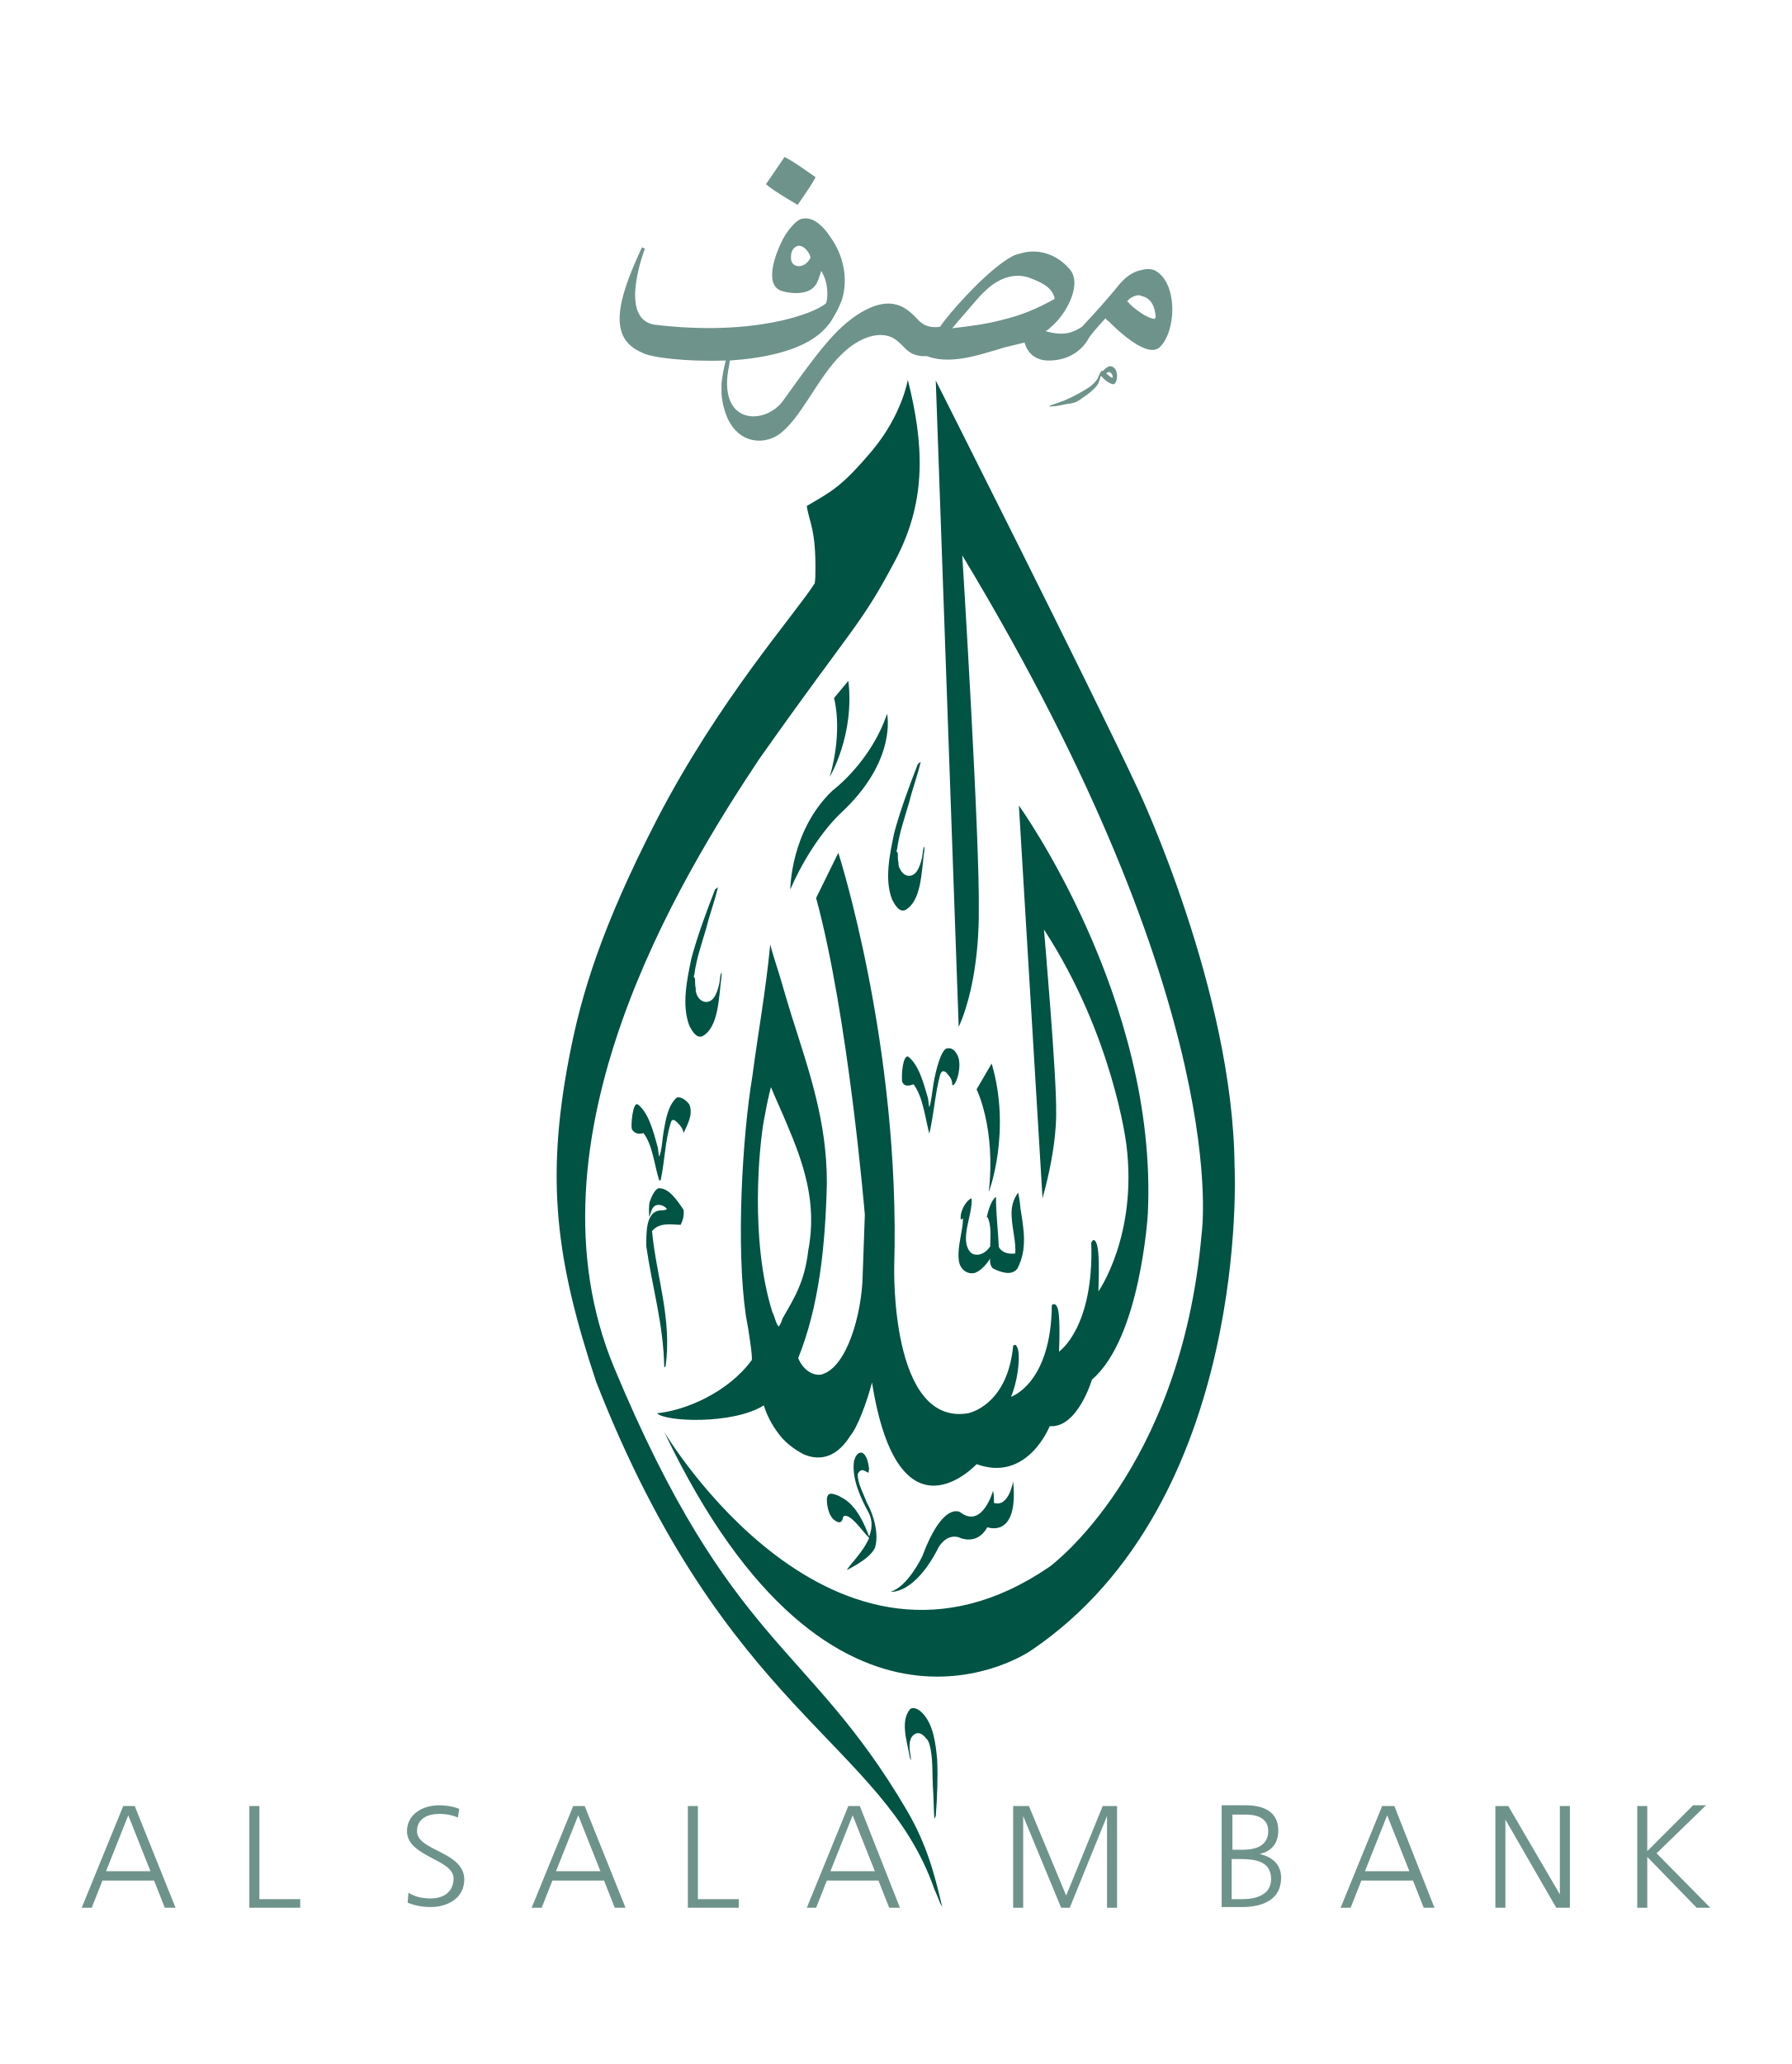
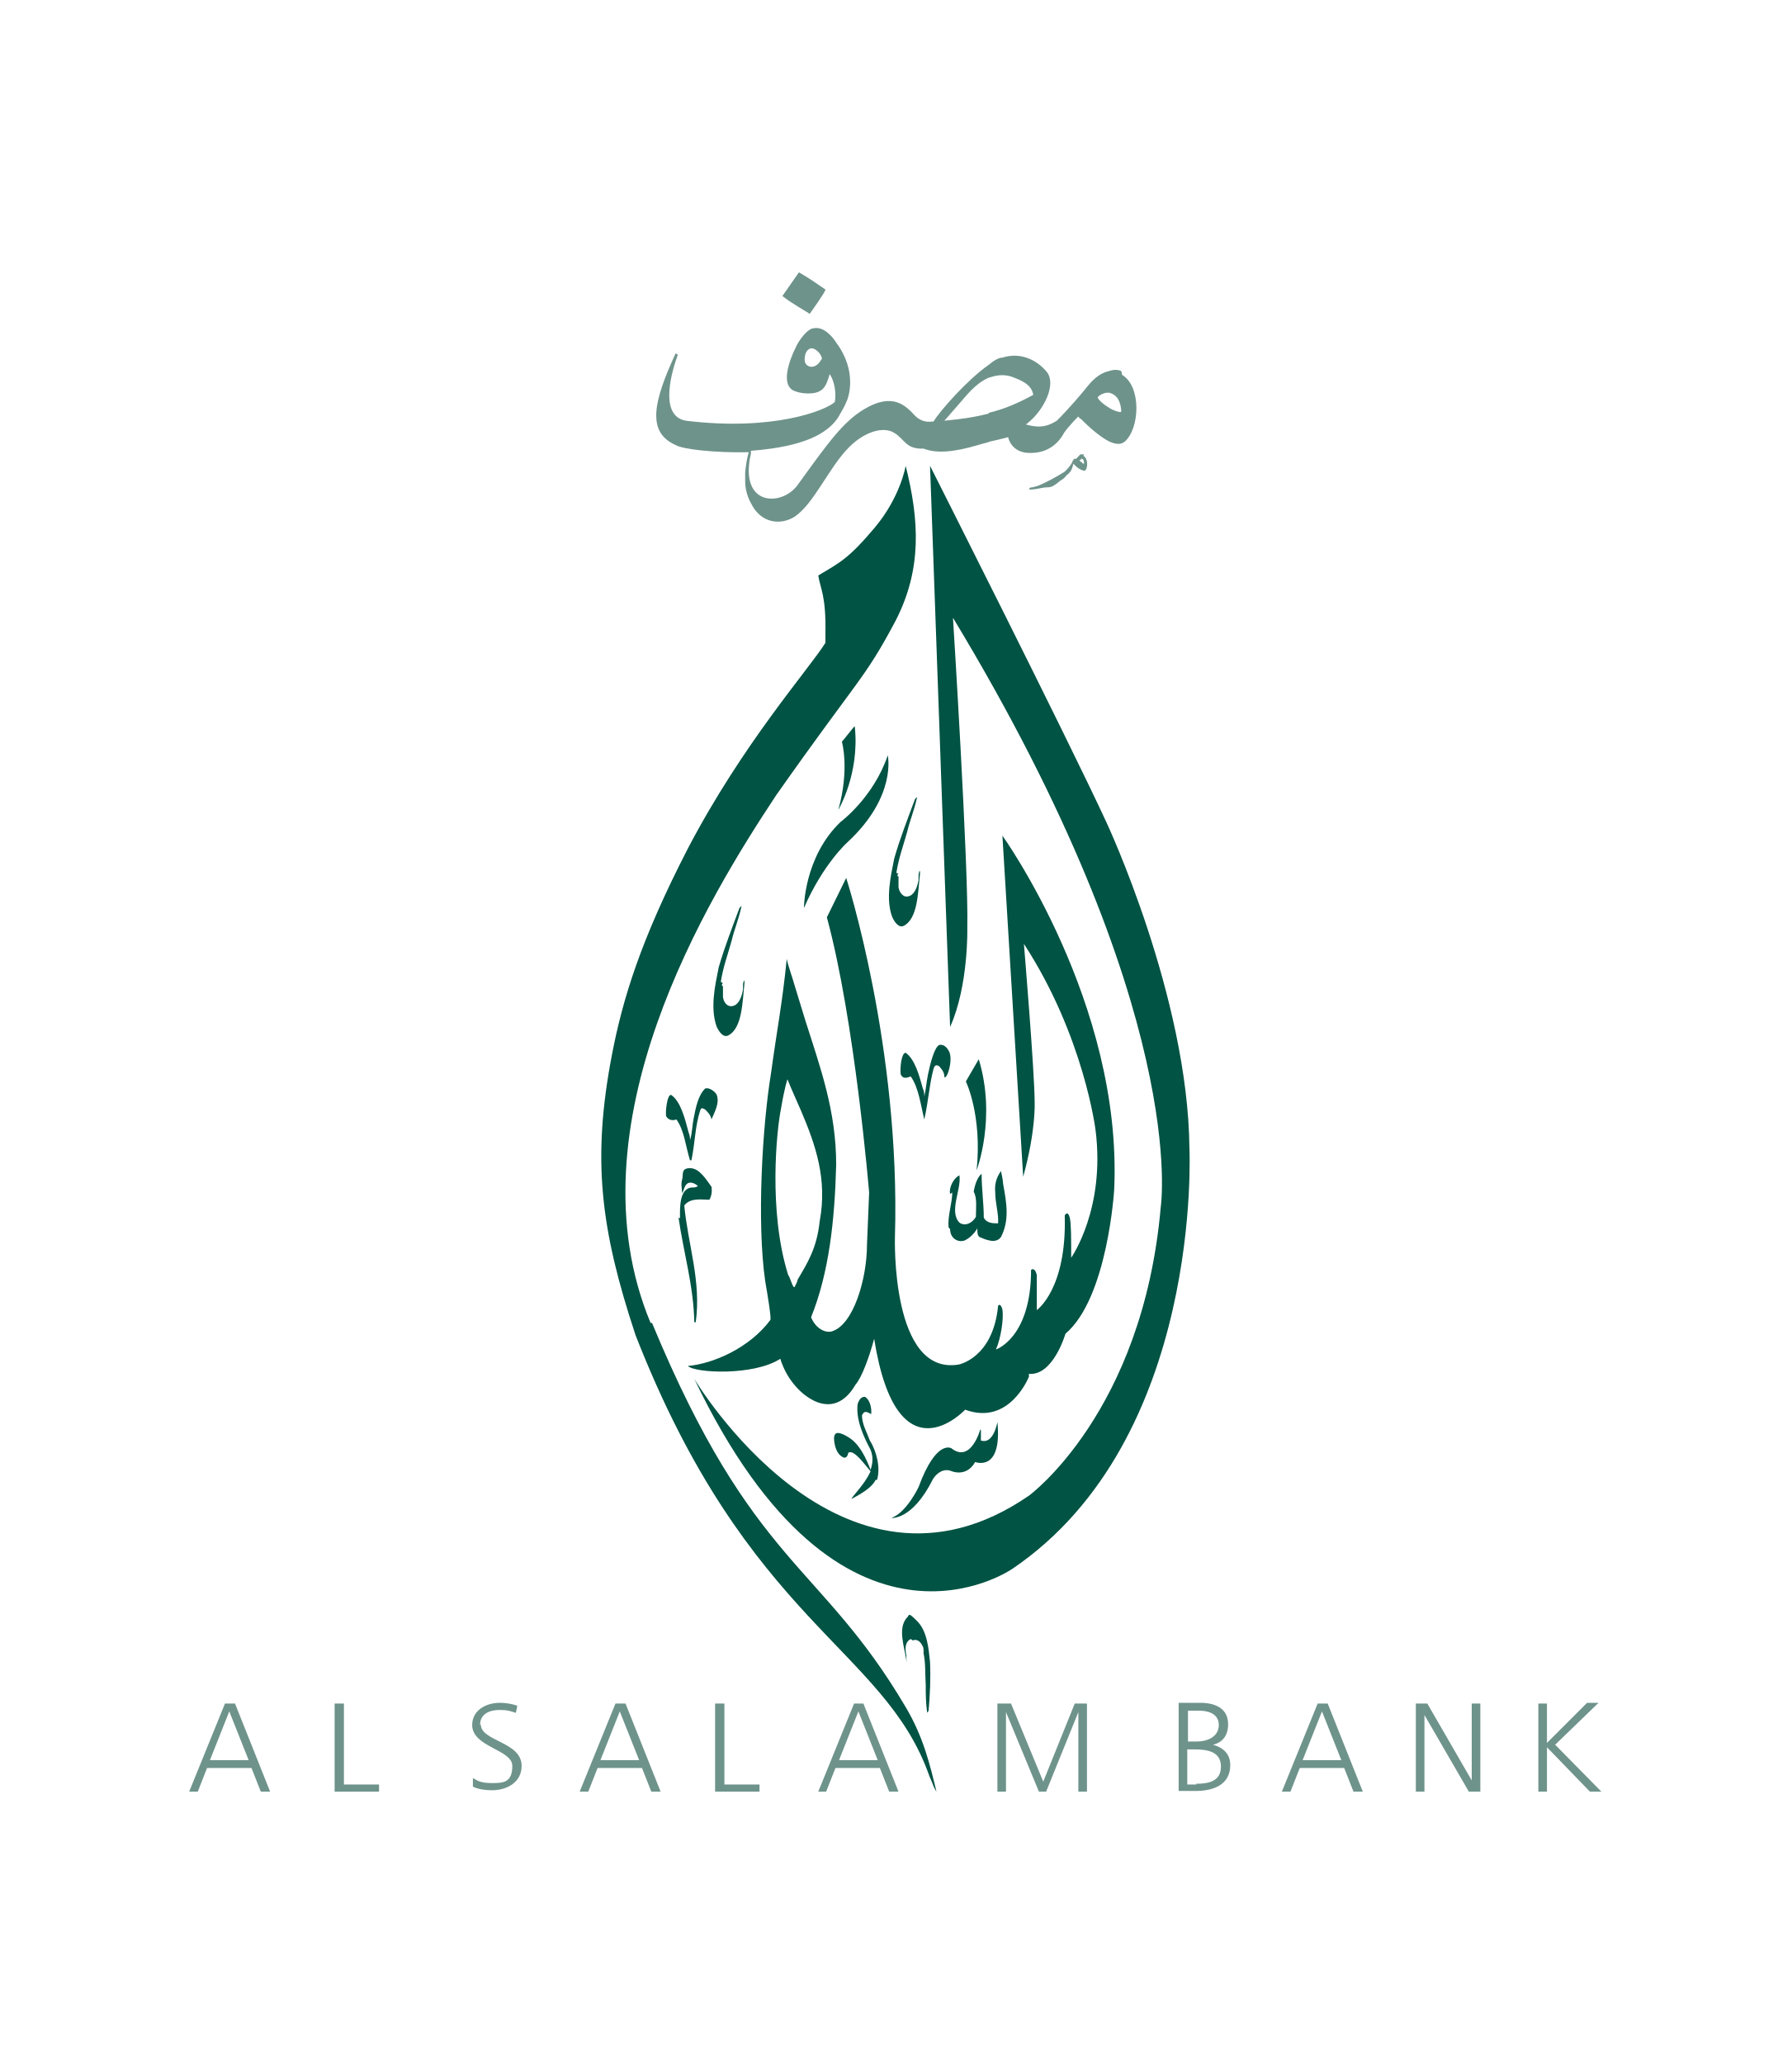
- <svg xmlns="http://www.w3.org/2000/svg" version="1.1" baseProfile="tiny" id="Layer_1" x="0px" y="0px" viewBox="0 0 250 288" overflow="visible" xml:space="preserve">
+ <svg xmlns="http://www.w3.org/2000/svg" version="1.1" viewBox="0 0 250 288">
+   <defs>
+     <style>
+       .cls-1 {
+         fill: #6e938b;
+       }
+ 
+       .cls-2 {
+         fill: #015344;
+       }
+     </style>
+   </defs>
  <g>
-     <path fill="#015344" d="M138.6,208c0,0-1.5,5.4-4.6,3c0,0-2.4-1.6-5.3,6.2c0,0-2,4.2-4.4,4.9c0,0,3.3,0.5,6.7-6.2   c0,0,1-1.9,2.8-1.4c0,0,2.5,1.3,4-1.4c0,0,4.4,1.7,3.6-6.4c0,0-0.6,3.7-2.7,3C138.7,209.7,138.8,209.1,138.6,208 M146.5,199   c3.9,0.3,5.9-6.5,5.9-6.5c6.8-5.8,7.8-23.2,7.8-23.2c1.4-30-18-56.9-18-56.9l3.3,54.8c2.1-7.5,1.9-12,1.9-12   c0.1-4.8-1.7-25.5-1.7-25.5c9.7,14.9,11.5,30,11.5,30c1.6,12.7-3.9,20.5-3.9,20.5c0.1-3,0.1-5.5-0.2-6.5c-0.4-1.3-0.8-0.3-0.8-0.3   c0.4,11.9-4.5,15.2-4.5,15.2c0.1-2.2,0.1-4.6-0.1-5.7c-0.3-1.4-0.9-0.8-0.9-0.8c-0.1,11-5.7,12.8-5.7,12.8c0.8-1.8,1.3-5,1-6.5   c-0.3-1.2-0.7-0.6-0.7-0.6c-0.8,8.4-6.3,9.4-6.3,9.4c-10.9,1.8-10.3-20.5-10.3-20.5C125.7,146,117,119,117,119l-3.1,6.3   c4.5,16.5,6.8,44.2,6.8,44.2l-0.3,8.4c-0.1,5.4-2.2,13-5.8,13.9c-1.3,0.2-2.6-0.8-3.2-2.3c2.9-7.2,3.8-15.6,4-24.5   c0-8.6-2.5-15.6-4.9-23.2c-0.6-1.9-0.9-3-1.7-5.7c-0.4-1.3-1-3.1-1.3-4.3c-0.7,7-1.6,11.6-2.5,18.4c-1.4,8.4-2.3,23.8-0.9,33.4   c0.4,2,1,6.1,0.8,6.2c-3.3,4.5-9.2,7-13.2,7.4c1.1,1.2,10.6,1.6,14.9-1.1c0.6,1.9,1.5,3.3,2.5,4.5c0.9,1,1.9,1.7,3,2.3   c2.5,1.1,4.8,0.3,6.6-2.6c1-1.2,2.3-4.7,3-7.4c3.7,23.2,14.6,11.4,14.6,11.4C143.4,206.9,146.5,199,146.5,199 M108.7,185.1   c-0.4-0.3-0.6-1.5-0.9-2c-3.2-10.2-1.8-23.4-1.2-26.7c0.6-3.4,1-4.7,1-4.7c0.7,1.7,1.5,3.4,2.2,5.1c2.3,5.4,4.3,11,3,17.7   c-0.5,4.4-2,6.7-3.6,9.5C109.1,184.4,108.9,184.8,108.7,185.1 M122.1,216c0.6-1.8-0.1-4.5-1.1-6.3c-0.5-1.3-1.3-2.7-1.3-4   c0.5-1,1-0.4,1.5-0.2c0.1-0.2,0-0.4,0.1-0.5c-0.1-0.8-0.3-2-1-2.3c-0.6-0.1-0.9,0.5-1.1,1.1c-0.4,2.5,1,5.4,2.1,7.4   c0.5,1.1,0.4,2.2,0,3.2c-1.7-4.6-3.4-5.2-4.3-5.7c-0.8-0.3-1.5-0.6-1.6,0.5c0,1,0.3,2.8,1.6,3.2c0.5,0.1,0.6-0.4,0.7-0.8   c0.9-0.6,2.6,2,3.6,3c-0.9,2.1-2.9,3.9-3.1,4.5C118,219.1,121.3,217.7,122.1,216 M133.8,175.7c0.1,1.5,1.3,2.2,2.3,1.9   c0.8-0.3,1.6-1.2,2.1-2c-0.1,0.6,0.1,1.2,0.4,1.4c1,0.5,2.6,1.1,3.4,0c1.4-2.7,0.9-5.4,0.4-8.5c0,0,0-0.6-0.3-2.1   c-0.8,1.1-1,2.2-0.9,3.5c0.1,1.7,0.6,3.4,0.5,5c-0.8,0.1-1.8,0-2.3-0.9c-0.1-2.3-0.4-4.6-0.4-7c-0.7,0.5-1.1,2-1.3,2.9l0.1-0.1   c0.6,1.1,0.4,2.8,0.4,4.1c-0.7,1.1-1.9,1.5-2.7,0.9c-1.7-1.8,0.3-5.3,0.1-7.6c-0.8,0.3-1.7,1.9-1.5,3l0.3-0.2   C134.4,171.7,133.6,173.9,133.8,175.7 M138.4,148.4l-2.1,3.6c0,0,2.7,5.4,1.7,14.3C138,166.4,141.2,157.9,138.4,148.4 M126.7,147.4   c-0.7,0-0.9,2.4-0.8,3.5c0.3,0.8,1,0.6,1.6,0.4c1.3,1.7,1.6,4.6,2.2,6.9c0.7-3.1,0.8-5.6,1.5-8.2c0.2-0.7,0.6-0.6,0.9-0.3   c0.6,0.7,0.8,1,0.8,1.7c0.5,0.3,1.4-2.6,0.8-4c-0.3-0.7-0.8-1.3-1.6-1.1c-0.8,0.3-1.5,3.1-1.8,4.8c-0.2,1.2-0.3,2.5-0.6,3.4   c-0.1-0.4-0.1-0.8-0.2-1.3C128.9,151.1,128.2,148.5,126.7,147.4 M96.9,136c0.3-2.3,1.1-4.5,1.7-6.6c0.5-2,1.1-3.5,1.6-5.6l-0.4,0.3   c-1.2,3.1-2.4,6.3-3.3,9.6c-0.6,2.9-1.4,6.5-0.3,9.4c0.4,0.8,1,1.8,1.8,1.5c2.3-1.2,2.3-5.3,2.7-8.4c0.1-1-0.2-0.1-0.2,0.2   c0,0.1-0.1,0.8-0.1,0.8c-0.4,1.8-1,2.7-2,2.6c-0.6-0.1-1.1-0.6-1.3-1.5c0,0,0-0.1,0-0.2c0,0,0-0.1,0-0.2c-0.1-0.4-0.1-0.9-0.1-1.4   C96.8,136.4,96.8,136.2,96.9,136 M125.2,118.5c0.3-2.3,1.1-4.5,1.7-6.6c0.5-2,1.1-3.5,1.6-5.6l-0.4,0.3c-1.2,3.1-2.4,6.3-3.3,9.6   c-0.6,2.9-1.4,6.5-0.3,9.3c0.4,0.8,1,1.8,1.8,1.5c2.3-1.2,2.3-5.3,2.7-8.4c0.1-1-0.2-0.1-0.2,0.2c0,0.1-0.1,0.8-0.1,0.8   c-0.4,1.8-1,2.7-2,2.6c-0.6-0.1-1.1-0.7-1.3-1.5c0,0,0-0.1,0-0.1c0,0,0-0.1,0-0.2c-0.1-0.4-0.1-0.9-0.1-1.4   C125.1,118.9,125.1,118.7,125.2,118.5 M85.7,190.8C72.5,159,95,122.4,105.9,106c13.4-19,14.2-18.6,19.2-28.1   c4.3-8.3,3.8-16.1,1.6-24.9c0,0-0.8,4.9-5,9.9c-4.3,5.1-5.7,5.7-9.1,7.7c0.3,2.2,1.3,3.2,1.2,9.3c0,0.3,0,1-0.1,1.5   c-2.8,4.4-13.3,16.1-22.1,33.1c-7.6,14.8-10.5,24.2-12.2,33.2c-3.2,16.8-1.9,28,3.8,45.1c18.1,46.3,40,50.2,47.2,70.8   c0.8,1.8,0.6,1.6,1.1,2.5c-1-4.3-2.1-8.7-5-13.6C112.8,229.2,102,229.9,85.7,190.8 M127.8,241.9c0.5-0.2,1,0.1,1.4,0.6   c0,0,0,0.1,0.1,0.1c0,0,0,0.1,0.1,0.1c0.2,0.3,0.3,0.6,0.4,1c0,0.2,0.1,0.3,0.1,0.5c0.3,1.6,0.2,3.5,0.3,5.1   c0.1,1.5,0.1,2.8,0.2,4.5l0.2-0.4c0.2-2.6,0.3-5.2,0.2-7.8c-0.2-2.2-0.5-5-2.1-6.6c-0.5-0.5-1.2-0.9-1.7-0.5   c-1.4,1.7-0.4,4.5,0,6.8c0.2,0.7,0.1,0,0.1-0.2c0,0-0.1-0.6-0.1-0.6C126.8,243,127.1,242.2,127.8,241.9 M172.3,162.7   c-0.2-24.4-13.4-52.4-13.4-52.4c-6.6-14.2-28.3-57.2-28.3-57.2l3.2,90.2c3-6.7,2.8-15.9,2.8-15.9c0.2-9.8-2.3-49.9-2.3-49.9   c38.2,63.3,33.4,94.7,33.4,94.7c-2.9,33.1-21.2,46.4-21.2,46.4c-30.3,20.8-53.8-18.8-53.8-18.8c23.7,49.7,51.2,30.5,51.2,30.5   C174.7,209.5,172.3,162.7,172.3,162.7 M90.2,173.9c0.8,5.6,2.4,10.9,2.5,16.8c0.1,0.1,0.1,0.1,0.2-0.1c0.9-6.6-1.3-12.5-1.9-18.8   c1-1.3,2.7-0.9,4-0.9c0.3-0.6,0.5-1.3,0.4-2.1c-0.9-1.3-2-3-3.4-3c-0.5,0-1,1-1.3,1.8c-0.2,0.7-0.1,1.7-0.1,2.2   c0.3-0.6,0.3-1.3,0.9-1.6c0.5-0.2,1.2,0,1.6,0.5c-0.3,0.2-0.6,0.2-1,0.2C90.1,169.1,90.2,172.1,90.2,173.9 M94.4,153.2   c-1.2,1.1-1.5,3.1-1.8,4.8c-0.2,1.2-0.2,2.4-0.6,3.4c-0.1-0.4-0.1-0.7-0.2-1.3c-0.6-2.2-1.3-4.9-2.8-6c-0.7-0.4-1,3.1-0.8,3.5   c0.4,0.6,1,0.7,1.6,0.5c1.3,1.7,1.5,4.4,2.2,6.6l0.2,0c0.6-2.8,0.6-5.4,1.4-8c0.2-0.7,0.5-0.4,0.8-0.2c0.5,0.5,0.9,0.9,1,1.6   c0.5-1.1,1.4-2.6,0.8-4C95.7,153.4,94.8,152.9,94.4,153.2 M118.4,95l-2,2.4c0,0,1.3,4.4-0.6,11C115.8,108.4,119.3,102.6,118.4,95    M110.3,124.1c3.1-7.1,7-10.6,7-10.6c8-7.4,6.5-13.9,6.5-13.9c-2.3,6.8-7.6,10.7-7.6,10.7C110.3,115.9,110.3,124.1,110.3,124.1" />
-     <path fill="#6E938B" d="M113.8,24.7c-1.5-1-2.6-1.9-4.3-2.8l-2.6,3.8c1.4,1.2,4.2,2.7,4.4,2.9C111.4,28.5,113.9,24.9,113.8,24.7    M161.3,37.8c-0.3-0.2-1.1-0.4-2.1-0.1c-1,0.2-2.2,0.9-3.4,2.5c-0.9,1.1-2.9,3.4-4.8,5.4c-1.1,0.7-2.4,1.4-5.1,0.6   c0.3-0.1,0.5-0.3,0.7-0.5c2.2-1.8,4.4-5.9,2.8-8c-1.6-2-4.3-3.2-7.1-2.3c-0.6,0.1-1.4,0.5-2.2,1.1c-3.3,2.3-7.8,7.4-8.9,9.1   c-1.4,0.2-2.3-0.2-3-0.9v0c-1.5-1.6-3.6-3.8-8.2-1c-3.4,2.1-5.9,5.5-10.7,12.2c-2.5,3.5-9.4,3.5-7.5-5.1c0-0.1,0-0.4,0.1-0.5   c4.6-0.3,9.4-1.3,12.2-3.5c0.8-0.6,1.5-1.4,1.9-2c0.6-1,0.9-1.5,1.4-2.7c0.2-0.5,1.7-4.7-1.7-9.3c-0.4-0.6-1.9-2.6-3.6-2.3   c-1,0-2.5,2.1-3,3.2c-0.9,1.8-2.5,6.1,0,6.9c0.6,0.2,1.4,0.3,2.1,0.3c2.5-0.1,2.9-1.3,3.4-3.1c0,0,0.6,0.8,0.8,2.2   c0.2,1.5-0.1,2.3-0.1,2.3c-1.5,1.4-10,4.7-24,3c-4.5-0.8-2.1-8.4-1.3-10.6l-0.4-0.2c-3.6,7.7-4.7,12.7,0,14.7   c1.2,0.7,6.3,1.3,11.7,1.1c-0.3,1.1-0.5,2.2-0.6,3.2V55c0.1,1.2,0.4,2.4,0.9,3.5c1.6,3.3,4.8,3.6,7,2.2c3.1-2.1,5.5-8,8.8-11.2   c2.7-2.7,5.6-3.3,7.3-2.3c1.7,1,1.8,2.6,4.7,2.5c2.1,0.8,4.8,0.6,8.7-0.6c0.7-0.2,1.4-0.4,2-0.6c1.6-0.4,2.9-0.7,2.9-0.7   s0.5,2.7,3.7,2.5c2.4-0.1,4.3-1.3,5.3-3.2c0.7-1,2.3-2.7,2.3-2.7c0,0.2,0.6,0.5,0.7,0.7c0.7,0.7,2.6,2.5,4.3,3.3   c1,0.5,1.9,0.6,2.5,0.1C164.2,46.3,164.4,39.6,161.3,37.8 M113.1,36c-0.9,1.7-2.7,1.3-2.7,0.1c-0.1-1.2,0.5-1.7,1-1.8   C112.4,34.2,113.2,35.7,113.1,36 M140,44.6c-2.2,0.6-4.5,0.9-7.1,1.2c0,0,1-1.2,2.4-2.8c1-1.1,2.5-3.2,4.7-4.1   c1-0.4,2.2-0.6,3.5-0.2c1.6,0.6,3.4,1.3,3.7,3C144.7,43.1,142.5,44,140,44.6 M161.2,44.4v0.1c-0.4,0-1.2-0.3-1.9-0.8   c-0.8-0.5-1.6-1.2-1.9-1.6c-0.1,0-0.1,0-0.1-0.1h0.1c0-0.2,0.7-0.7,1.4-0.8c0.2,0,0.4,0,0.5,0.1c1.4,0.3,1.9,1.5,2,3H161.2z    M155.3,51.2c-0.1-0.1-0.3-0.1-0.5-0.1c0,0,0,0,0,0c-0.2,0.1-0.4,0.2-0.5,0.3c-0.1,0.1-0.2,0.2-0.3,0.3c-0.1,0.1-0.2,0-0.3,0.1   c-0.1,0.1-0.1,0.2-0.2,0.3c-0.1,0.2-0.2,0.5-0.3,0.7c-0.3,0.5-0.8,1-1.3,1.3c-1.1,0.7-2.2,1.3-3.4,1.8c-0.5,0.2-0.9,0.3-1.4,0.5   c-0.2,0.1-0.5,0.1-0.6,0.3h0c0,0.1,0.3,0,0.3,0c0.9,0,1.7-0.3,2.6-0.4c0.7-0.1,1.2-0.4,1.7-0.8c0.4-0.3,0.8-0.5,1.2-0.9   c0.2-0.2,0.5-0.4,0.7-0.7c0.3-0.3,0.5-0.9,0.6-1.4h0.1c0,0,0.1,0.1,0.2,0.2c0.2,0.2,0.6,0.6,1.1,0.8c0.2,0.1,0.4,0.2,0.6,0   C156,53.1,156.1,51.6,155.3,51.2 M155.3,52.7C155.3,52.7,155.3,52.7,155.3,52.7c-0.1,0-0.3,0-0.4-0.2c-0.2-0.1-0.4-0.3-0.5-0.4   c0,0,0,0,0,0h0c0-0.1,0.3-0.1,0.3-0.2h0.1C155.1,52,155.3,52.3,155.3,52.7L155.3,52.7z" />
-     <path fill="#6E938B" d="M36.2,252h-1.4v14.2h7.1V265h-5.7V252z M80,252l-5.8,14.2h1.4l1.5-3.8h7.2l1.5,3.8h1.5L81.6,252H80z    M77.6,261.1l3.1-7.8l3.1,7.8H77.6z M58.2,255.5c0-1.8,1.6-2.4,3.1-2.4c1,0,1.9,0.2,2.6,0.5l0.2-1.2c-1-0.4-2.1-0.5-2.8-0.5   c-2.5,0-4.5,1.4-4.5,3.6c0,3.6,6.5,3.9,6.5,6.6c0,1.9-1.4,2.8-3.2,2.8c-1.3,0-2.3-0.3-3.1-0.8l-0.1,1.4c0.8,0.3,1.8,0.6,3.2,0.6   c2.2,0,4.7-1.1,4.7-3.9C64.7,258.3,58.2,258.3,58.2,255.5 M17.2,252l-5.8,14.2h1.4l1.5-3.8h7.2l1.5,3.8h1.5L18.8,252H17.2z    M14.8,261.1l3.1-7.8l3.1,7.8H14.8z M192.9,252l-5.8,14.2h1.4l1.5-3.8h7.2l1.5,3.8h1.5l-5.6-14.2H192.9z M190.5,261.1l3.1-7.8   l3.1,7.8H190.5z M217.8,264.5L217.8,264.5l-7.3-12.5h-1.8v14.2h1.4v-12.3h0l7.1,12.3h1.9V252h-1.4V264.5z M175.8,258.7L175.8,258.7   c1.7-0.4,2.6-1.5,2.6-3.3c0-2.7-2.2-3.5-4.5-3.5h-3.4v14.2h2.8c2.9,0,5.5-1,5.5-4.1C178.8,260.2,177.6,259.1,175.8,258.7    M172,253.2h1.9c1.2,0,3.1,0.3,3.1,2.3c0,2.2-2,2.6-3.5,2.6H172V253.2z M173.4,265h-1.5v-5.6h1.2c2.1,0,4.3,0.3,4.3,2.8   C177.4,264.4,175.3,265,173.4,265 M231.2,258.6l6.9-6.7h-1.8l-6.4,6.4V252h-1.4v14.2h1.4v-7.1l6.9,7.1h1.9L231.2,258.6z M118.4,252   l-5.8,14.2h1.3l1.5-3.8h7.2l1.5,3.8h1.5l-5.6-14.2H118.4z M115.9,261.1l3.1-7.8l3.1,7.8H115.9z M148.8,264.5l-5.2-12.5h-2.2v14.2   h1.4v-12.8h0l5.3,12.8h1.2l5.2-12.8h0v12.8h1.4V252h-2L148.8,264.5z M97.4,252H96v14.2h7.1V265h-5.7V252z" />
+     <g id="Layer_1">
+       <g>
+         <path class="cls-2" d="M136.8,199.5s-1.3,4.7-4,2.6c0,0-2.1-1.4-4.6,5.4,0,0-1.7,3.6-3.8,4.3,0,0,2.9.4,5.8-5.4,0,0,.9-1.6,2.4-1.2,0,0,2.2,1.1,3.5-1.2,0,0,3.8,1.5,3.1-5.6,0,0-.5,3.2-2.3,2.6,0,0,0-.5,0-1.5M143.6,191.7c3.4.3,5.1-5.6,5.1-5.6,5.9-5,6.8-20.1,6.8-20.1,1.2-26-15.6-49.4-15.6-49.4l2.9,47.6c1.8-6.5,1.6-10.4,1.6-10.4,0-4.2-1.5-22.1-1.5-22.1,8.4,12.9,10,26,10,26,1.4,11-3.4,17.8-3.4,17.8,0-2.6,0-4.8-.2-5.6-.3-1.1-.7-.3-.7-.3.3,10.3-3.9,13.2-3.9,13.2,0-1.9,0-4,0-4.9-.3-1.2-.8-.7-.8-.7,0,9.5-4.9,11.1-4.9,11.1.7-1.6,1.1-4.3.9-5.6-.3-1-.6-.5-.6-.5-.7,7.3-5.5,8.2-5.5,8.2-9.5,1.6-8.9-17.8-8.9-17.8.8-26.6-6.8-50.1-6.8-50.1l-2.7,5.5c3.9,14.3,5.9,38.4,5.9,38.4l-.3,7.3c0,4.7-1.9,11.3-5,12.1-1.1.2-2.3-.7-2.8-2,2.5-6.2,3.3-13.5,3.5-21.3,0-7.5-2.2-13.5-4.3-20.1-.5-1.6-.8-2.6-1.5-4.9-.3-1.1-.9-2.7-1.1-3.7-.6,6.1-1.4,10.1-2.2,16-1.2,7.3-2,20.7-.8,29,.3,1.7.9,5.3.7,5.4-2.9,3.9-8,6.1-11.5,6.4,1,1,9.2,1.4,12.9-1,.5,1.6,1.3,2.9,2.2,3.9.8.9,1.6,1.5,2.6,2,2.2,1,4.2.3,5.7-2.3.9-1,2-4.1,2.6-6.4,3.2,20.1,12.7,9.9,12.7,9.9,6.2,2.3,8.9-4.6,8.9-4.6M110.8,179.6c-.3-.3-.5-1.3-.8-1.7-2.8-8.9-1.6-20.3-1-23.2.5-3,.9-4.1.9-4.1.6,1.5,1.3,3,1.9,4.4,2,4.7,3.7,9.5,2.6,15.4-.4,3.8-1.7,5.8-3.1,8.2,0,.3-.3.7-.4,1M122.4,206.5c.5-1.6,0-3.9-1-5.5-.4-1.1-1.1-2.3-1.1-3.5.4-.9.9-.3,1.3-.2,0-.2,0-.3,0-.4,0-.7-.3-1.7-.9-2-.5,0-.8.4-1,1-.3,2.2.9,4.7,1.8,6.4.4,1,.3,1.9,0,2.8-1.5-4-3-4.5-3.7-4.9-.7-.3-1.3-.5-1.4.4,0,.9.3,2.4,1.4,2.8.4,0,.5-.3.6-.7.8-.5,2.3,1.7,3.1,2.6-.8,1.8-2.5,3.4-2.7,3.9-.2,0,2.7-1.2,3.4-2.7M132.6,171.5c0,1.3,1.1,1.9,2,1.6.7-.3,1.4-1,1.8-1.7,0,.5,0,1,.3,1.2.9.4,2.3,1,3,0,1.2-2.3.8-4.7.3-7.4,0,0,0-.5-.3-1.8-.7,1-.9,1.9-.8,3,0,1.5.5,3,.4,4.3-.7,0-1.6,0-2-.8,0-2-.3-4-.3-6.1-.6.4-1,1.7-1.1,2.5h0c.5.9.3,2.3.3,3.5-.6,1-1.6,1.3-2.3.8-1.5-1.6.3-4.6,0-6.6-.7.3-1.5,1.6-1.3,2.6l.3-.2c0,1.5-.7,3.4-.5,4.9M136.6,147.8l-1.8,3.1s2.3,4.7,1.5,12.4c0,0,2.8-7.3.3-15.5M126.4,146.9c-.6,0-.8,2.1-.7,3,.3.7.9.5,1.4.3,1.1,1.5,1.4,4,1.9,6,.6-2.7.7-4.9,1.3-7.1.2-.6.5-.5.8-.3.5.6.7.9.7,1.5.4.3,1.2-2.3.7-3.5-.3-.6-.7-1.1-1.4-1-.7.3-1.3,2.7-1.6,4.2-.2,1-.3,2.2-.5,3,0-.3,0-.7-.2-1.1-.5-1.8-1.1-4.1-2.4-5M100.6,137c.3-2,1-3.9,1.5-5.7.4-1.7,1-3,1.4-4.9l-.3.3c-1,2.7-2.1,5.5-2.9,8.3-.5,2.5-1.2,5.6-.3,8.2.3.7.9,1.6,1.6,1.3,2-1,2-4.6,2.3-7.3,0-.9-.2,0-.2.2s0,.7,0,.7c-.3,1.6-.9,2.3-1.7,2.3-.5,0-1-.5-1.1-1.3v-.3c0-.3,0-.8,0-1.2-.2,0-.2-.3,0-.4M125.1,121.8c.3-2,1-3.9,1.5-5.7.4-1.7,1-3,1.4-4.9l-.3.3c-1,2.7-2.1,5.5-2.9,8.3-.5,2.5-1.2,5.6-.3,8.1.3.7.9,1.6,1.6,1.3,2-1,2-4.6,2.3-7.3,0-.9-.2,0-.2.2s0,.7,0,.7c-.3,1.6-.9,2.3-1.7,2.3-.5,0-1-.6-1.1-1.3h0v-.3c0-.3,0-.8,0-1.2-.2,0-.2-.3,0-.4M90.8,184.6c-11.5-27.6,8.1-59.4,17.5-73.6,11.6-16.5,12.3-16.1,16.7-24.4,3.7-7.2,3.3-14,1.4-21.6,0,0-.7,4.3-4.3,8.6-3.7,4.4-4.9,4.9-7.9,6.7.3,1.9,1.1,2.8,1,8.1,0,.3,0,.9,0,1.3-2.4,3.8-11.5,14-19.2,28.7-6.6,12.8-9.1,21-10.6,28.8-2.8,14.6-1.6,24.3,3.3,39.1,15.7,40.2,34.7,43.6,41,61.5.7,1.6.5,1.4,1,2.2-.9-3.7-1.8-7.6-4.3-11.8-11.9-20.2-21.3-19.6-35.4-53.6M127.4,228.9c.4-.2.9,0,1.2.5,0,0,0,0,0,0,0,0,0,0,0,0,.2.3.3.5.3.9,0,.2,0,.3,0,.4.3,1.4.2,3,.3,4.4,0,1.3,0,2.4.2,3.9l.2-.3c.2-2.3.3-4.5.2-6.8-.2-1.9-.4-4.3-1.8-5.7s-1-.8-1.5-.4c-1.2,1.5-.3,3.9,0,5.9.2.6,0,0,0-.2v-.5c-.3-1.3,0-2,.6-2.3M166,160.2c-.2-21.2-11.6-45.5-11.6-45.5-5.7-12.3-24.6-49.7-24.6-49.7l2.8,78.3c2.6-5.8,2.4-13.8,2.4-13.8.2-8.5-2-43.3-2-43.3,33.2,54.9,29,82.2,29,82.2-2.5,28.7-18.4,40.3-18.4,40.3-26.3,18.1-46.7-16.3-46.7-16.3,20.6,43.1,44.4,26.5,44.4,26.5,26.7-18.1,24.7-58.7,24.7-58.7M94.7,169.9c.7,4.9,2.1,9.5,2.2,14.6q0,0,.2,0c.8-5.7-1.1-10.9-1.6-16.3.9-1.1,2.3-.8,3.5-.8.3-.5.4-1.1.3-1.8-.8-1.1-1.7-2.6-3-2.6s-.9.9-1.1,1.6c-.2.6,0,1.5,0,1.9.3-.5.3-1.1.8-1.4.4-.2,1,0,1.4.4-.3.2-.5.2-.9.2-1.7.2-1.6,2.8-1.6,4.3M98.4,151.9c-1,1-1.3,2.7-1.6,4.2-.2,1-.2,2.1-.5,3,0-.3,0-.6-.2-1.1-.5-1.9-1.1-4.3-2.4-5.2-.6-.3-.9,2.7-.7,3,.3.5.9.6,1.4.4,1.1,1.5,1.3,3.8,1.9,5.7h.2c.5-2.4.5-4.7,1.2-6.9.2-.6.4-.3.7-.2.4.4.8.8.9,1.4.4-1,1.2-2.3.7-3.5-.4-.6-1.2-1-1.6-.8M119.2,101.4l-1.7,2.1s1.1,3.8-.5,9.5c0,0,3-5,2.3-11.6M112.2,126.7c2.7-6.2,6.1-9.2,6.1-9.2,6.9-6.4,5.6-12.1,5.6-12.1-2,5.9-6.6,9.3-6.6,9.3-5.1,4.9-5.1,12-5.1,12" />
+         <path class="cls-1" d="M115.2,40.4c-1.3-.9-2.3-1.6-3.7-2.4l-2.3,3.3c1.2,1,3.6,2.3,3.8,2.5,0,0,2.3-3.2,2.2-3.4M156.5,51.8c-.3-.2-1-.3-1.8,0-.9.2-1.9.8-3,2.2-.8,1-2.5,3-4.2,4.7-1,.6-2.1,1.2-4.4.5.3,0,.4-.3.6-.4,1.9-1.6,3.8-5.1,2.4-6.9-1.4-1.7-3.7-2.8-6.2-2-.5,0-1.2.4-1.9,1-2.9,2-6.8,6.4-7.7,7.9-1.2.2-2-.2-2.6-.8h0c-1.3-1.4-3.1-3.3-7.1-.9-3,1.8-5.1,4.8-9.3,10.6-2.2,3-8.2,3-6.5-4.4,0,0,0-.3,0-.4,4-.3,8.2-1.1,10.6-3,.7-.5,1.3-1.2,1.6-1.7.5-.9.8-1.3,1.2-2.3.2-.4,1.5-4.1-1.5-8.1-.3-.5-1.6-2.3-3.1-2-.9,0-2.2,1.8-2.6,2.8-.8,1.6-2.2,5.3,0,6,.5.2,1.2.3,1.8.3,2.2,0,2.5-1.1,3-2.7,0,0,.5.7.7,1.9.2,1.3,0,2,0,2-1.3,1.2-8.7,4.1-20.8,2.6-3.9-.7-1.8-7.3-1.1-9.2l-.3-.2c-3.1,6.7-4.1,11,0,12.8,1,.6,5.5,1.1,10.2,1-.3,1-.4,1.9-.5,2.8v1.3c0,1,.3,2.1.8,3,1.4,2.9,4.2,3.1,6.1,1.9,2.7-1.8,4.8-6.9,7.6-9.7,2.3-2.3,4.9-2.9,6.3-2,1.5.9,1.6,2.3,4.1,2.2,1.8.7,4.2.5,7.6-.5.6-.2,1.2-.3,1.7-.5,1.4-.3,2.5-.6,2.5-.6,0,0,.4,2.3,3.2,2.2,2.1,0,3.7-1.1,4.6-2.8.6-.9,2-2.3,2-2.3,0,.2.5.4.6.6.6.6,2.3,2.2,3.7,2.9.9.4,1.6.5,2.2,0,2.1-1.9,2.3-7.7-.4-9.3M114.6,50.2c-.8,1.5-2.3,1.1-2.3,0,0-1,.4-1.5.9-1.6.9,0,1.6,1.2,1.5,1.5M138,57.7c-1.9.5-3.9.8-6.2,1,0,0,.9-1,2.1-2.4.9-1,2.2-2.8,4.1-3.6.9-.3,1.9-.5,3-.2,1.4.5,3,1.1,3.2,2.6-2.2,1.2-4.1,2-6.2,2.5M156.4,57.5h0c-.3,0-1-.2-1.6-.6-.7-.4-1.4-1-1.6-1.4q0,0,0,0h0c0-.2.6-.6,1.2-.7.2,0,.3,0,.4,0,1.2.3,1.6,1.3,1.7,2.6h0ZM151.3,63.4c0,0-.3,0-.4,0h0c-.2,0-.3.2-.4.3s-.2.2-.3.3-.2,0-.3,0,0,.2-.2.3c0,.2-.2.4-.3.6-.3.4-.7.9-1.1,1.1-1,.6-1.9,1.1-3,1.6-.4.2-.8.3-1.2.4-.2,0-.4,0-.5.3h0c0,0,.3,0,.3,0,.8,0,1.5-.3,2.3-.3.6,0,1-.3,1.5-.7.3-.3.7-.4,1-.8s.4-.3.6-.6c.3-.3.4-.8.5-1.2h0s0,0,.2.2c.2.2.5.5,1,.7.2,0,.3.2.5,0,.3-.3.4-1.6-.3-2M151.3,64.7h0c0,0-.3,0-.3-.2-.2,0-.3-.3-.4-.3h0c0,0,.3,0,.3-.2h0c.3,0,.4.3.4.7h0Z" />
+         <path class="cls-1" d="M47.9,237.7h-1.2v12.3h6.2v-1h-4.9s0-11.3,0-11.3ZM85.9,237.7l-5,12.3h1.2l1.3-3.3h6.2l1.3,3.3h1.3l-4.9-12.3h-1.4ZM83.8,245.6l2.7-6.8,2.7,6.8h-5.4ZM67,240.7c0-1.6,1.4-2.1,2.7-2.1s1.6.2,2.3.4l.2-1c-.9-.3-1.8-.4-2.4-.4-2.2,0-3.9,1.2-3.9,3.1,0,3.1,5.6,3.4,5.6,5.7s-1.2,2.4-2.8,2.4-2-.3-2.7-.7v1.2c.6.3,1.5.5,2.7.5,1.9,0,4.1-1,4.1-3.4,0-3.4-5.7-3.4-5.7-5.8M31.4,237.7l-5,12.3h1.2l1.3-3.3h6.2l1.3,3.3h1.3l-4.9-12.3h-1.4ZM29.3,245.6l2.7-6.8,2.7,6.8h-5.4ZM183.9,237.7l-5,12.3h1.2l1.3-3.3h6.2l1.3,3.3h1.3l-4.9-12.3h-1.5ZM181.8,245.6l2.7-6.8,2.7,6.8h-5.4ZM205.5,248.6h0l-6.3-10.9h-1.6v12.3h1.2v-10.7h0l6.2,10.7h1.6v-12.3h-1.2v10.9h0ZM169.1,243.5h0c1.5-.3,2.3-1.3,2.3-2.9,0-2.3-1.9-3-3.9-3h-3v12.3h2.4c2.5,0,4.8-.9,4.8-3.6,0-1.6-1-2.5-2.6-2.9M165.8,238.7h1.6c1,0,2.7.3,2.7,2s-1.7,2.3-3,2.3h-1.3v-4.3ZM167,249h-1.3v-4.9h1c1.8,0,3.7.3,3.7,2.4s-1.8,2.4-3.5,2.4M217.1,243.4l6-5.8h-1.6l-5.6,5.6v-5.5h-1.2v12.3h1.2v-6.2l6,6.2h1.6l-6.5-6.6ZM119.2,237.7l-5,12.3h1.1l1.3-3.3h6.2l1.3,3.3h1.3l-4.9-12.3h-1.4ZM117.1,245.6l2.7-6.8,2.7,6.8h-5.4ZM145.6,248.6l-4.5-10.9h-1.9v12.3h1.2v-11.1h0l4.6,11.1h1l4.5-11.1h0v11.1h1.2v-12.3h-1.7l-4.4,10.9ZM101,237.7h-1.2v12.3h6.2v-1h-4.9v-11.3Z" />
+       </g>
+     </g>
  </g>
</svg>
